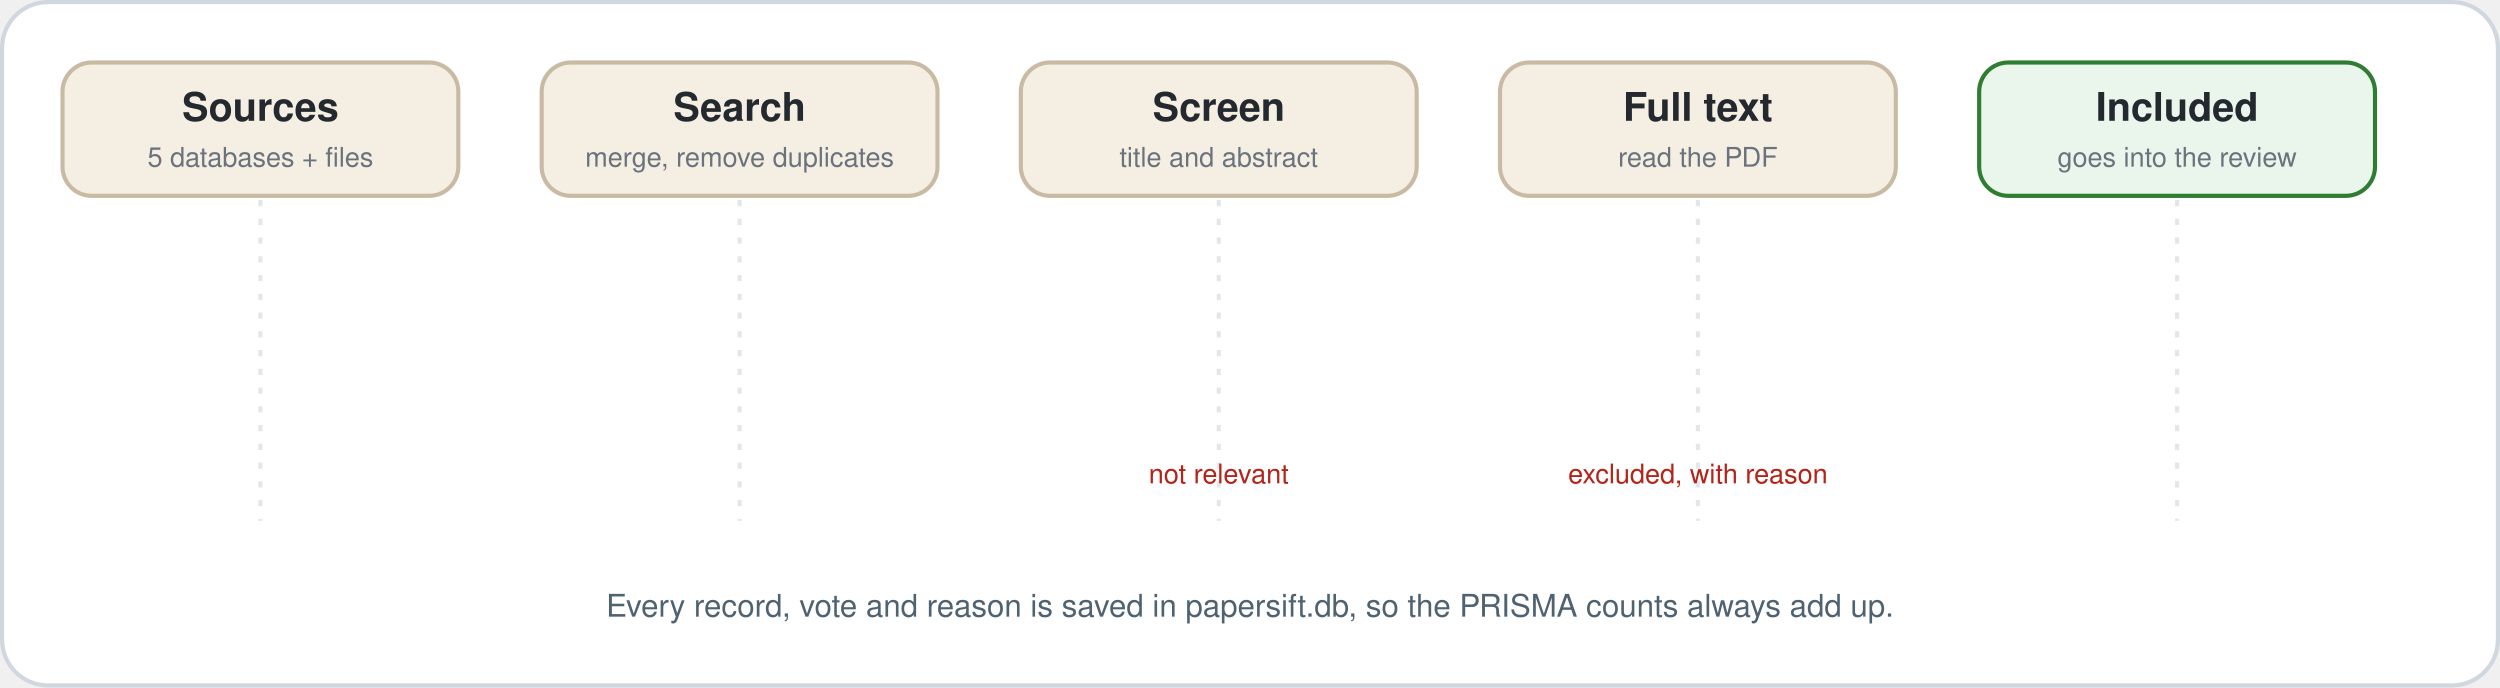
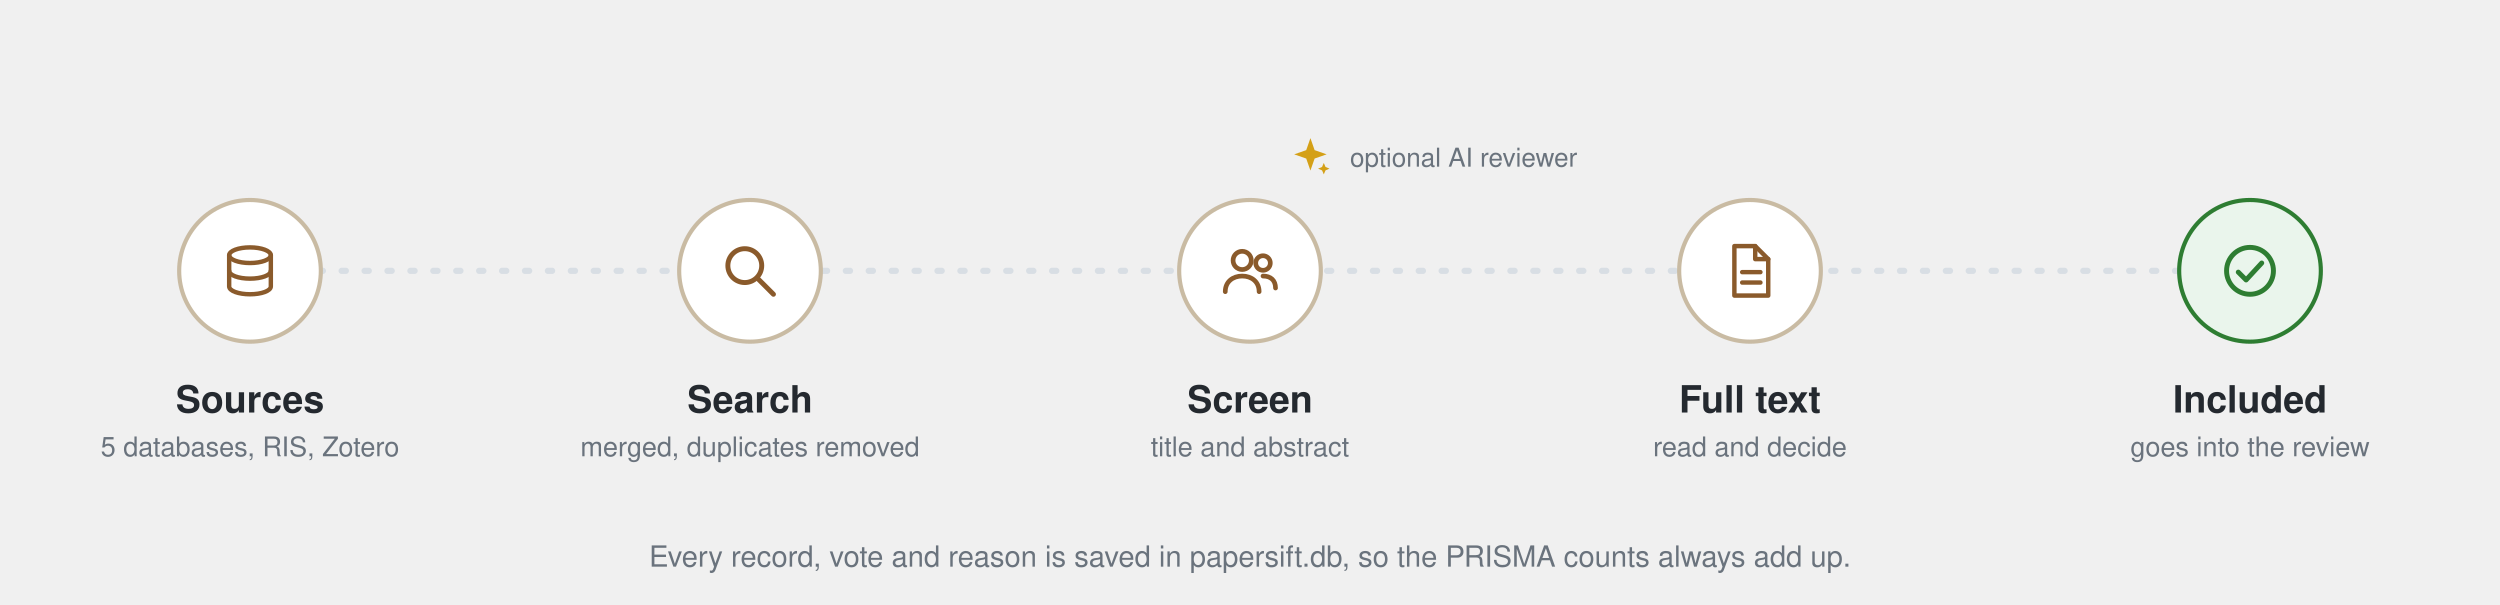
- <svg xmlns="http://www.w3.org/2000/svg" viewBox="0 0 1200 330" width="1200" height="330" font-family="Helvetica Neue, Helvetica, Arial, sans-serif">
+ <svg xmlns="http://www.w3.org/2000/svg" viewBox="0 0 1200 290" width="1200" height="290" font-family="Helvetica Neue, Helvetica, Arial, sans-serif">
+   <defs>
+     <symbol id="i-db" viewBox="0 0 24 24">
+       <g fill="none" stroke="currentColor" stroke-width="1.7" stroke-linecap="round" stroke-linejoin="round">
+         <ellipse cx="12" cy="6" rx="8" ry="3" />
+         <path d="M4 6v12c0 1.7 3.6 3 8 3s8-1.3 8-3V6" />
+         <path d="M4 12c0 1.7 3.6 3 8 3s8-1.3 8-3" />
+       </g>
+     </symbol>
+     <symbol id="i-file" viewBox="0 0 24 24">
+       <g fill="none" stroke="currentColor" stroke-width="1.7" stroke-linecap="round" stroke-linejoin="round">
+         <path d="M6 2.5h8l5 5v14H6z" />
+         <path d="M14 2.5v5h5" />
+         <path d="M9 12.5h7M9 16.5h7" />
+       </g>
+     </symbol>
+     <symbol id="i-search" viewBox="0 0 24 24">
+       <g fill="none" stroke="currentColor" stroke-width="1.9" stroke-linecap="round">
+         <circle cx="10" cy="10" r="6.5" />
+         <path d="M15 15l6 6" />
+       </g>
+     </symbol>
+     <symbol id="i-check" viewBox="0 0 24 24">
+       <g fill="none" stroke="currentColor" stroke-width="1.9" stroke-linecap="round" stroke-linejoin="round">
+         <circle cx="12" cy="12" r="9" />
+         <path d="M7.5 12.5l3 3 6-6.5" />
+       </g>
+     </symbol>
+     <symbol id="i-users" viewBox="0 0 24 24">
+       <g fill="none" stroke="currentColor" stroke-width="1.8" stroke-linecap="round">
+         <circle cx="9" cy="8" r="3.5" />
+         <path d="M2.5 20c0-3.8 2.9-6 6.5-6s6.5 2.2 6.5 6" />
+         <circle cx="17" cy="9" r="2.8" />
+         <path d="M17 14c3 0 4.8 1.7 4.8 4.6" />
+       </g>
+     </symbol>
+     <symbol id="i-spark" viewBox="0 0 24 24">
+       <path d="M12 2.5l2.2 6.3 6.3 2.2-6.3 2.2L12 19.5l-2.2-6.3L3.5 11l6.3-2.2z" fill="currentColor" />
+       <path d="M19 15.5l.9 2.1 2.1.9-2.1.9-.9 2.1-.9-2.1-2.1-.9 2.1-.9z" fill="currentColor" />
+     </symbol>
+     <symbol id="doc" viewBox="0 0 18 22">
+       <path d="M2 1h9l5 5v15H2z" fill="#fff" stroke="currentColor" stroke-width="1.6" stroke-linejoin="round" />
+       <path d="M11 1v5h5M5 11h8M5 15h8" fill="none" stroke="currentColor" stroke-width="1.4" stroke-linecap="round" />
+     </symbol>
+   </defs>
  <style>
- .d{opacity:0}
- .ok{animation:ok 10s linear infinite}
- .s1{animation:s1 10s linear infinite}
- .s2{animation:s2 10s linear infinite}
- @keyframes ok{0%{transform:translateX(0);opacity:0;fill:#4f6272}4%{opacity:1}44%{fill:#4f6272}50%{fill:#8a5a2b}72%{fill:#8a5a2b}78%{fill:#2e7d32}94%{opacity:1;fill:#2e7d32}100%{transform:translateX(920px);opacity:0;fill:#2e7d32}}
- @keyframes s1{0%{transform:translate(0,0);opacity:0}4%{opacity:1}46%{transform:translate(460px,0);opacity:1}58%{transform:translate(460px,70px);opacity:0}100%{transform:translate(460px,70px);opacity:0}}
- @keyframes s2{0%{transform:translate(0,0);opacity:0}4%{opacity:1}72%{transform:translate(690px,0);opacity:1}84%{transform:translate(690px,70px);opacity:0}100%{transform:translate(690px,70px);opacity:0}}
- .pulse{animation:p 10s ease-in-out infinite}
- @keyframes p{0%,100%{opacity:.55}50%{opacity:1}}
- @media (prefers-reduced-motion:reduce){.d,.pulse{animation:none;opacity:1}}
+ .t{fill:#24292f}.m{fill:#6a737d}.ring{fill:#fff;stroke:#c9bba3;stroke-width:2}.done{fill:#eaf5ec;stroke:#2e7d32}.trk{stroke:#d8dee4}.ic{color:#8a5a2b}.okc{color:#2e7d32}.rj{color:#b42318}.ai{color:#d4a017}
+ @media (prefers-color-scheme:dark){.t{fill:#e6edf3}.m{fill:#9da7b3}.ring{fill:#161b22;stroke:#4d5b69}.done{fill:#12261a}.trk{stroke:#30363d}.ic{color:#d9a066}}
+ .d{opacity:0;transform-box:fill-box;transform-origin:center}
+ .ok{animation:ok 10s linear infinite}.dup{animation:dup 10s linear infinite}.s1{animation:s1 10s linear infinite}.s2{animation:s2 10s linear infinite}
+ @keyframes ok{0%{transform:translateX(0);opacity:0;color:#4f6272}4%{opacity:1}70%{color:#4f6272}84%{color:#2e7d32}90%{transform:translateX(940px) scale(1);opacity:1}96%{transform:translateX(960px) scale(.2);opacity:0;color:#2e7d32}100%{opacity:0}}
+ @keyframes dup{0%{transform:translate(0,0);opacity:0}4%{opacity:1}24%{transform:translate(240px,0);opacity:1}34%{transform:translate(262px,-48px) rotate(14deg);opacity:0}100%{opacity:0}}
+ @keyframes s1{0%{transform:translate(0,0);opacity:0}4%{opacity:1;color:#4f6272}44%{transform:translate(480px,0);opacity:1}56%{transform:translate(510px,62px) rotate(-18deg);opacity:0;color:#b42318}100%{opacity:0}}
+ @keyframes s2{0%{transform:translate(0,0);opacity:0}4%{opacity:1;color:#4f6272}64%{transform:translate(720px,0);opacity:1}76%{transform:translate(752px,62px) rotate(16deg);opacity:0;color:#b42318}100%{opacity:0}}
+ .pulse{animation:p 2.4s ease-in-out infinite;transform-box:fill-box;transform-origin:center}
+ @keyframes p{0%,100%{opacity:.45;transform:scale(.9)}50%{opacity:1;transform:scale(1.1)}}
+ .glow{animation:g 10s ease-out infinite;transform-box:fill-box;transform-origin:center;opacity:0}
+ @keyframes g{0%,86%{opacity:0;transform:scale(1)}92%{opacity:.5;transform:scale(1)}100%{opacity:0;transform:scale(1.5)}}
+ @media (prefers-reduced-motion:reduce){.d,.pulse,.glow{animation:none}.d{opacity:1}}
</style>
-   <rect x="1" y="1" width="1198" height="328" rx="22" fill="#fff" stroke="#d0d7de" stroke-width="2" />
-   <rect x="30" y="30" width="190" height="64" rx="14" fill="#f5efe3" stroke="#c9bba3" stroke-width="2" />
-   <text x="125" y="58" font-size="19" font-weight="700" fill="#24292f" text-anchor="middle">Sources</text>
-   <text x="125" y="80" font-size="13" fill="#6a737d" text-anchor="middle">5 databases + files</text>
-   <path d="M125,96 L125,250" stroke="#e3e7ea" stroke-width="2" stroke-dasharray="3 6" />
-   <rect x="260" y="30" width="190" height="64" rx="14" fill="#f5efe3" stroke="#c9bba3" stroke-width="2" />
-   <text x="355" y="58" font-size="19" font-weight="700" fill="#24292f" text-anchor="middle">Search</text>
-   <text x="355" y="80" font-size="13" fill="#6a737d" text-anchor="middle">merge, remove duplicates</text>
-   <path d="M355,96 L355,250" stroke="#e3e7ea" stroke-width="2" stroke-dasharray="3 6" />
-   <rect x="490" y="30" width="190" height="64" rx="14" fill="#f5efe3" stroke="#c9bba3" stroke-width="2" />
-   <text x="585" y="58" font-size="19" font-weight="700" fill="#24292f" text-anchor="middle">Screen</text>
-   <text x="585" y="80" font-size="13" fill="#6a737d" text-anchor="middle">title and abstract</text>
-   <path d="M585,96 L585,250" stroke="#e3e7ea" stroke-width="2" stroke-dasharray="3 6" />
-   <rect x="720" y="30" width="190" height="64" rx="14" fill="#f5efe3" stroke="#c9bba3" stroke-width="2" />
-   <text x="815" y="58" font-size="19" font-weight="700" fill="#24292f" text-anchor="middle">Full text</text>
-   <text x="815" y="80" font-size="13" fill="#6a737d" text-anchor="middle">read the PDF</text>
-   <path d="M815,96 L815,250" stroke="#e3e7ea" stroke-width="2" stroke-dasharray="3 6" />
-   <rect x="950" y="30" width="190" height="64" rx="14" fill="#eaf5ec" stroke="#2e7d32" stroke-width="2" />
-   <text x="1045" y="58" font-size="19" font-weight="700" fill="#24292f" text-anchor="middle">Included</text>
-   <text x="1045" y="80" font-size="13" fill="#6a737d" text-anchor="middle">goes into the review</text>
-   <path d="M1045,96 L1045,250" stroke="#e3e7ea" stroke-width="2" stroke-dasharray="3 6" />
-   <text x="585" y="232" font-size="13" fill="#b42318" text-anchor="middle" class="pulse">not relevant</text>
-   <text x="815" y="232" font-size="13" fill="#b42318" text-anchor="middle" class="pulse">excluded, with reason</text>
-   <circle class="d s2" cx="125" cy="128" r="6" fill="#8a5a2b" style="animation-delay:-0.00s" />
-   <circle class="d s1" cx="125" cy="144" r="6" fill="#4f6272" style="animation-delay:-0.42s" />
-   <circle class="d s2" cx="125" cy="162" r="6" fill="#8a5a2b" style="animation-delay:-0.83s" />
-   <circle class="d s1" cx="125" cy="175" r="6" fill="#4f6272" style="animation-delay:-1.25s" />
-   <circle class="d s1" cx="125" cy="196" r="6" fill="#4f6272" style="animation-delay:-1.67s" />
-   <circle class="d ok" cx="125" cy="209" r="6" fill="#4f6272" style="animation-delay:-2.08s" />
-   <circle class="d s1" cx="125" cy="123" r="6" fill="#4f6272" style="animation-delay:-2.50s" />
-   <circle class="d ok" cx="125" cy="140" r="6" fill="#4f6272" style="animation-delay:-2.92s" />
-   <circle class="d s2" cx="125" cy="158" r="6" fill="#8a5a2b" style="animation-delay:-3.33s" />
-   <circle class="d s1" cx="125" cy="175" r="6" fill="#4f6272" style="animation-delay:-3.75s" />
-   <circle class="d s2" cx="125" cy="195" r="6" fill="#8a5a2b" style="animation-delay:-4.17s" />
-   <circle class="d s2" cx="125" cy="213" r="6" fill="#8a5a2b" style="animation-delay:-4.58s" />
-   <circle class="d s2" cx="125" cy="127" r="6" fill="#8a5a2b" style="animation-delay:-5.00s" />
-   <circle class="d ok" cx="125" cy="145" r="6" fill="#4f6272" style="animation-delay:-5.42s" />
-   <circle class="d ok" cx="125" cy="162" r="6" fill="#4f6272" style="animation-delay:-5.83s" />
-   <circle class="d ok" cx="125" cy="175" r="6" fill="#4f6272" style="animation-delay:-6.25s" />
-   <circle class="d s1" cx="125" cy="190" r="6" fill="#4f6272" style="animation-delay:-6.67s" />
-   <circle class="d ok" cx="125" cy="213" r="6" fill="#4f6272" style="animation-delay:-7.08s" />
-   <circle class="d ok" cx="125" cy="126" r="6" fill="#4f6272" style="animation-delay:-7.50s" />
-   <circle class="d s1" cx="125" cy="141" r="6" fill="#4f6272" style="animation-delay:-7.92s" />
-   <circle class="d s1" cx="125" cy="161" r="6" fill="#4f6272" style="animation-delay:-8.33s" />
-   <circle class="d ok" cx="125" cy="176" r="6" fill="#4f6272" style="animation-delay:-8.75s" />
-   <circle class="d s1" cx="125" cy="194" r="6" fill="#4f6272" style="animation-delay:-9.17s" />
-   <circle class="d ok" cx="125" cy="208" r="6" fill="#4f6272" style="animation-delay:-9.58s" />
-   <text x="600" y="296" font-size="15" fill="#4f6272" text-anchor="middle">Every record, vote and reason is saved in papersift.db, so the PRISMA counts always add up.</text>
+   <line class="trk" x1="120" y1="130" x2="1080" y2="130" stroke-width="3" stroke-linecap="round" stroke-dasharray="2 9" />
+   <circle class="ring" cx="120" cy="130" r="34" />
+   <use href="#i-db" class="ic" x="105" y="115" width="30" height="30" />
+   <text class="t" x="120" y="198" font-size="18" font-weight="700" text-anchor="middle">Sources</text>
+   <text class="m" x="120" y="219" font-size="13" text-anchor="middle">5 databases, RIS, Zotero</text>
+   <circle class="ring" cx="360" cy="130" r="34" />
+   <use href="#i-search" class="ic" x="345" y="115" width="30" height="30" />
+   <text class="t" x="360" y="198" font-size="18" font-weight="700" text-anchor="middle">Search</text>
+   <text class="m" x="360" y="219" font-size="13" text-anchor="middle">merged, duplicates removed</text>
+   <circle class="ring" cx="600" cy="130" r="34" />
+   <use href="#i-users" class="ic" x="585" y="115" width="30" height="30" />
+   <text class="t" x="600" y="198" font-size="18" font-weight="700" text-anchor="middle">Screen</text>
+   <text class="m" x="600" y="219" font-size="13" text-anchor="middle">title and abstract</text>
+   <circle class="ring" cx="840" cy="130" r="34" />
+   <use href="#i-file" class="ic" x="825" y="115" width="30" height="30" />
+   <text class="t" x="840" y="198" font-size="18" font-weight="700" text-anchor="middle">Full text</text>
+   <text class="m" x="840" y="219" font-size="13" text-anchor="middle">read and decide</text>
+   <circle class="glow" cx="1080" cy="130" r="34" fill="none" stroke="#2e7d32" stroke-width="3" />
+   <circle class="ring done" cx="1080" cy="130" r="34" />
+   <use href="#i-check" class="okc" x="1065" y="115" width="30" height="30" />
+   <text class="t" x="1080" y="198" font-size="18" font-weight="700" text-anchor="middle">Included</text>
+   <text class="m" x="1080" y="219" font-size="13" text-anchor="middle">goes into the review</text>
+   <use href="#i-spark" class="ai pulse" x="618" y="64" width="22" height="22" />
+   <text class="m" x="648" y="80" font-size="12.5">optional AI reviewer</text>
+   <use href="#doc" class="d ok ic" x="111" y="87" width="18" height="22" style="animation-delay:-0.00s" />
+   <use href="#doc" class="d s1 ic" x="111" y="106" width="18" height="22" style="animation-delay:-0.43s" />
+   <use href="#doc" class="d s2 ic" x="111" y="121" width="18" height="22" style="animation-delay:-0.87s" />
+   <use href="#doc" class="d s1 ic" x="111" y="135" width="18" height="22" style="animation-delay:-1.30s" />
+   <use href="#doc" class="d dup ic" x="111" y="146" width="18" height="22" style="animation-delay:-1.74s" />
+   <use href="#doc" class="d s1 ic" x="111" y="90" width="18" height="22" style="animation-delay:-2.17s" />
+   <use href="#doc" class="d s2 ic" x="111" y="105" width="18" height="22" style="animation-delay:-2.61s" />
+   <use href="#doc" class="d s2 ic" x="111" y="119" width="18" height="22" style="animation-delay:-3.04s" />
+   <use href="#doc" class="d ok ic" x="111" y="131" width="18" height="22" style="animation-delay:-3.48s" />
+   <use href="#doc" class="d s2 ic" x="111" y="147" width="18" height="22" style="animation-delay:-3.91s" />
+   <use href="#doc" class="d s1 ic" x="111" y="86" width="18" height="22" style="animation-delay:-4.35s" />
+   <use href="#doc" class="d s1 ic" x="111" y="105" width="18" height="22" style="animation-delay:-4.78s" />
+   <use href="#doc" class="d dup ic" x="111" y="122" width="18" height="22" style="animation-delay:-5.22s" />
+   <use href="#doc" class="d ok ic" x="111" y="132" width="18" height="22" style="animation-delay:-5.65s" />
+   <use href="#doc" class="d dup ic" x="111" y="148" width="18" height="22" style="animation-delay:-6.09s" />
+   <use href="#doc" class="d dup ic" x="111" y="89" width="18" height="22" style="animation-delay:-6.52s" />
+   <use href="#doc" class="d ok ic" x="111" y="102" width="18" height="22" style="animation-delay:-6.96s" />
+   <use href="#doc" class="d s1 ic" x="111" y="120" width="18" height="22" style="animation-delay:-7.39s" />
+   <use href="#doc" class="d ok ic" x="111" y="131" width="18" height="22" style="animation-delay:-7.83s" />
+   <use href="#doc" class="d ok ic" x="111" y="150" width="18" height="22" style="animation-delay:-8.26s" />
+   <use href="#doc" class="d s1 ic" x="111" y="88" width="18" height="22" style="animation-delay:-8.70s" />
+   <use href="#doc" class="d ok ic" x="111" y="105" width="18" height="22" style="animation-delay:-9.13s" />
+   <use href="#doc" class="d dup ic" x="111" y="122" width="18" height="22" style="animation-delay:-9.57s" />
+   <text class="m" x="600" y="272" font-size="14" text-anchor="middle">Every record, vote and reason is saved in papersift.db, so the PRISMA counts always add up.</text>
</svg>
